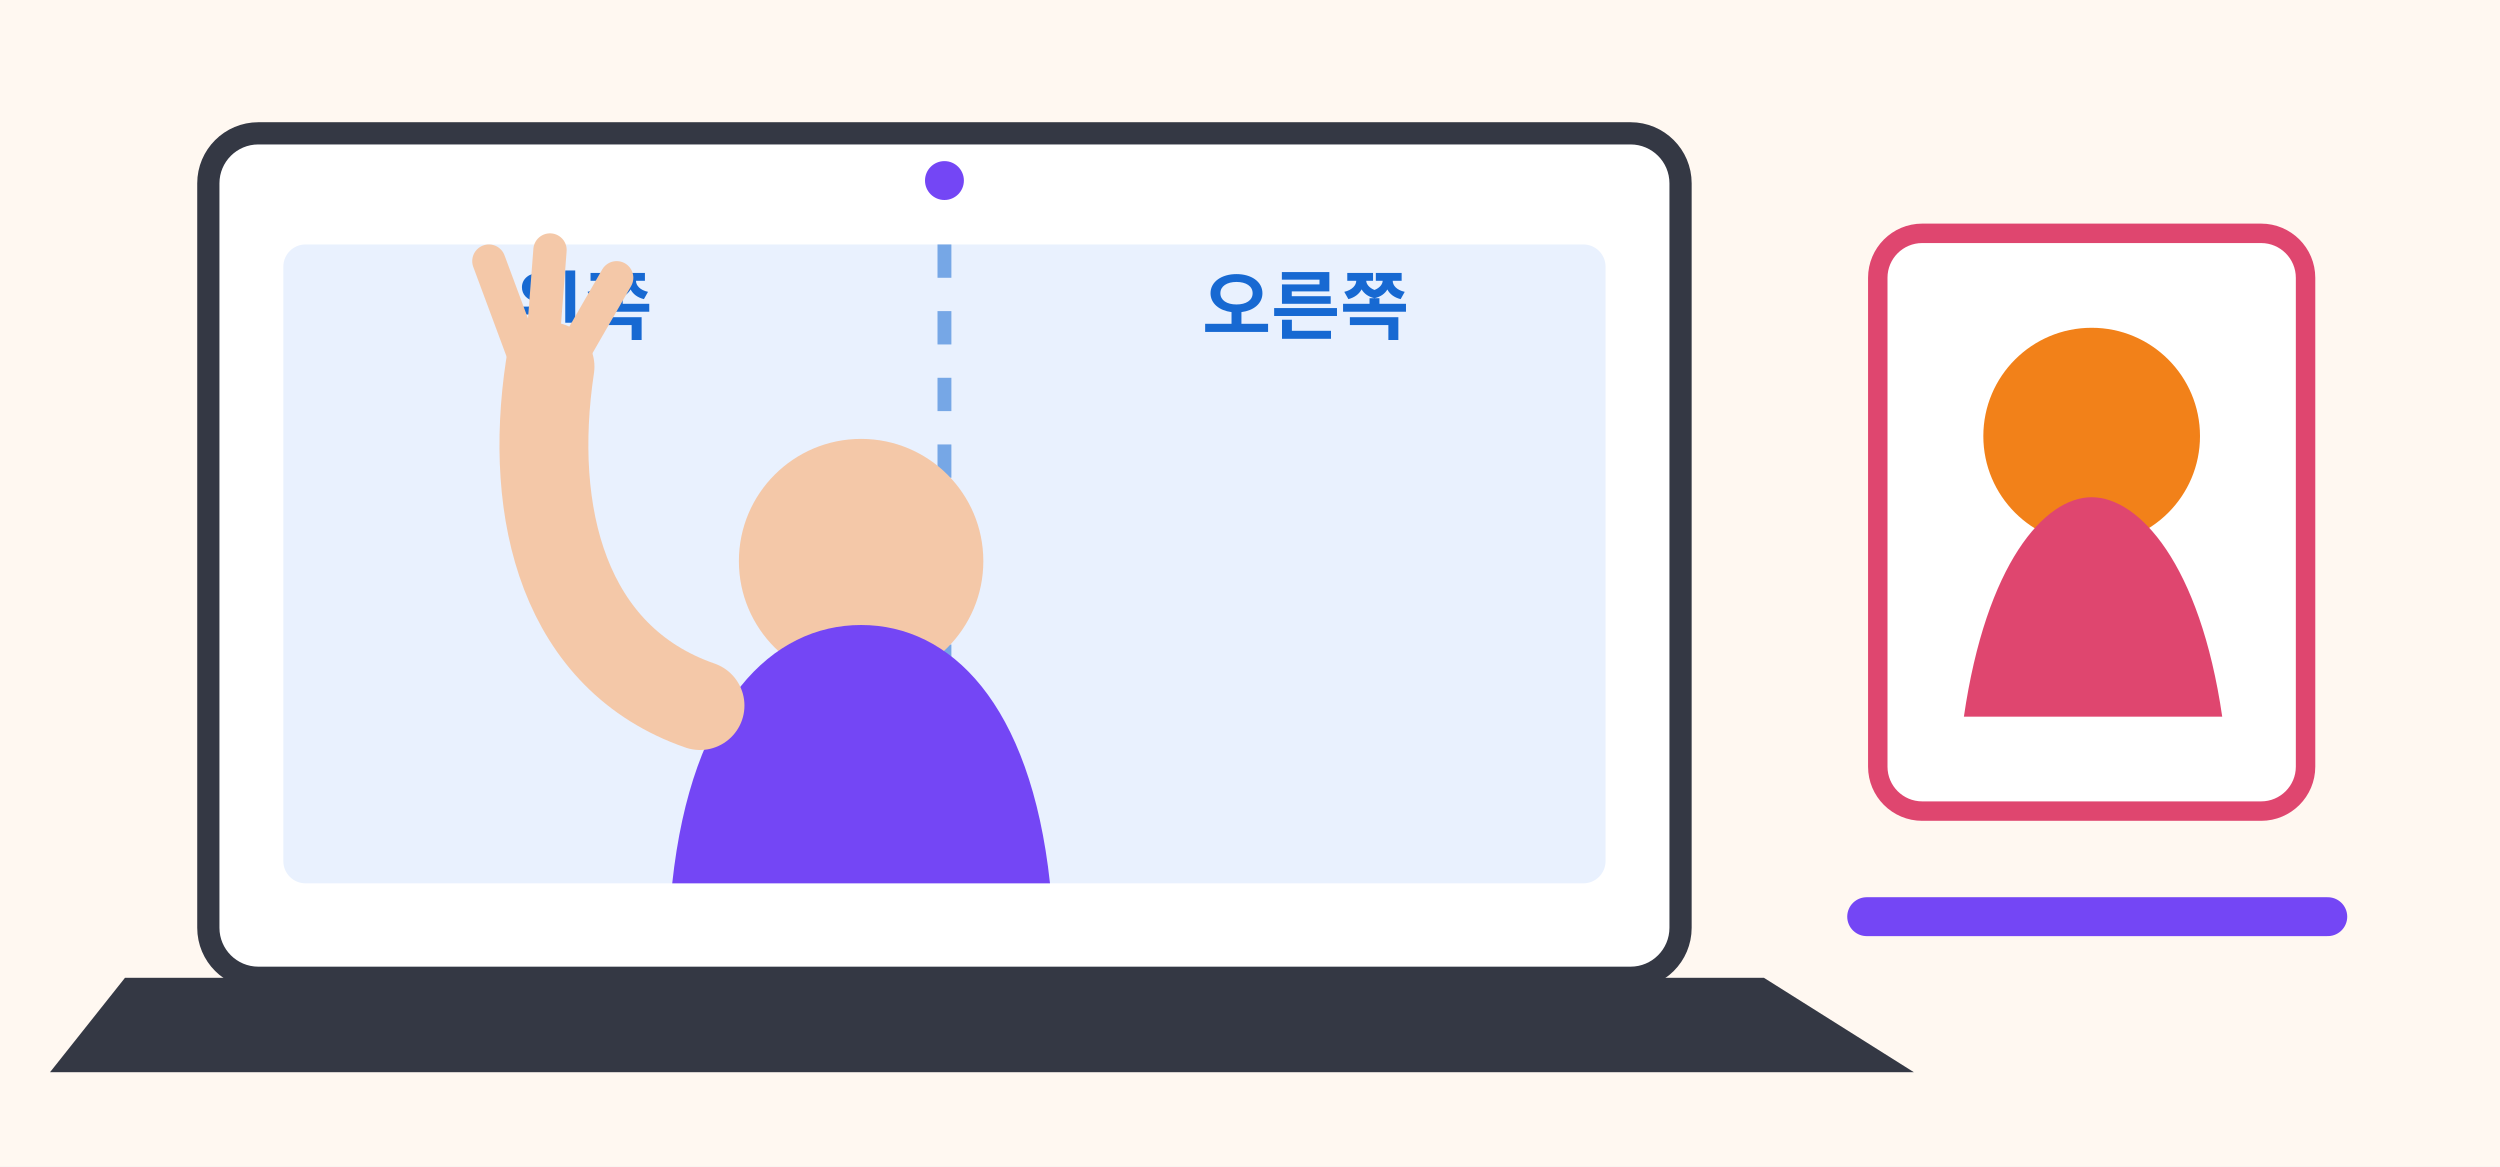
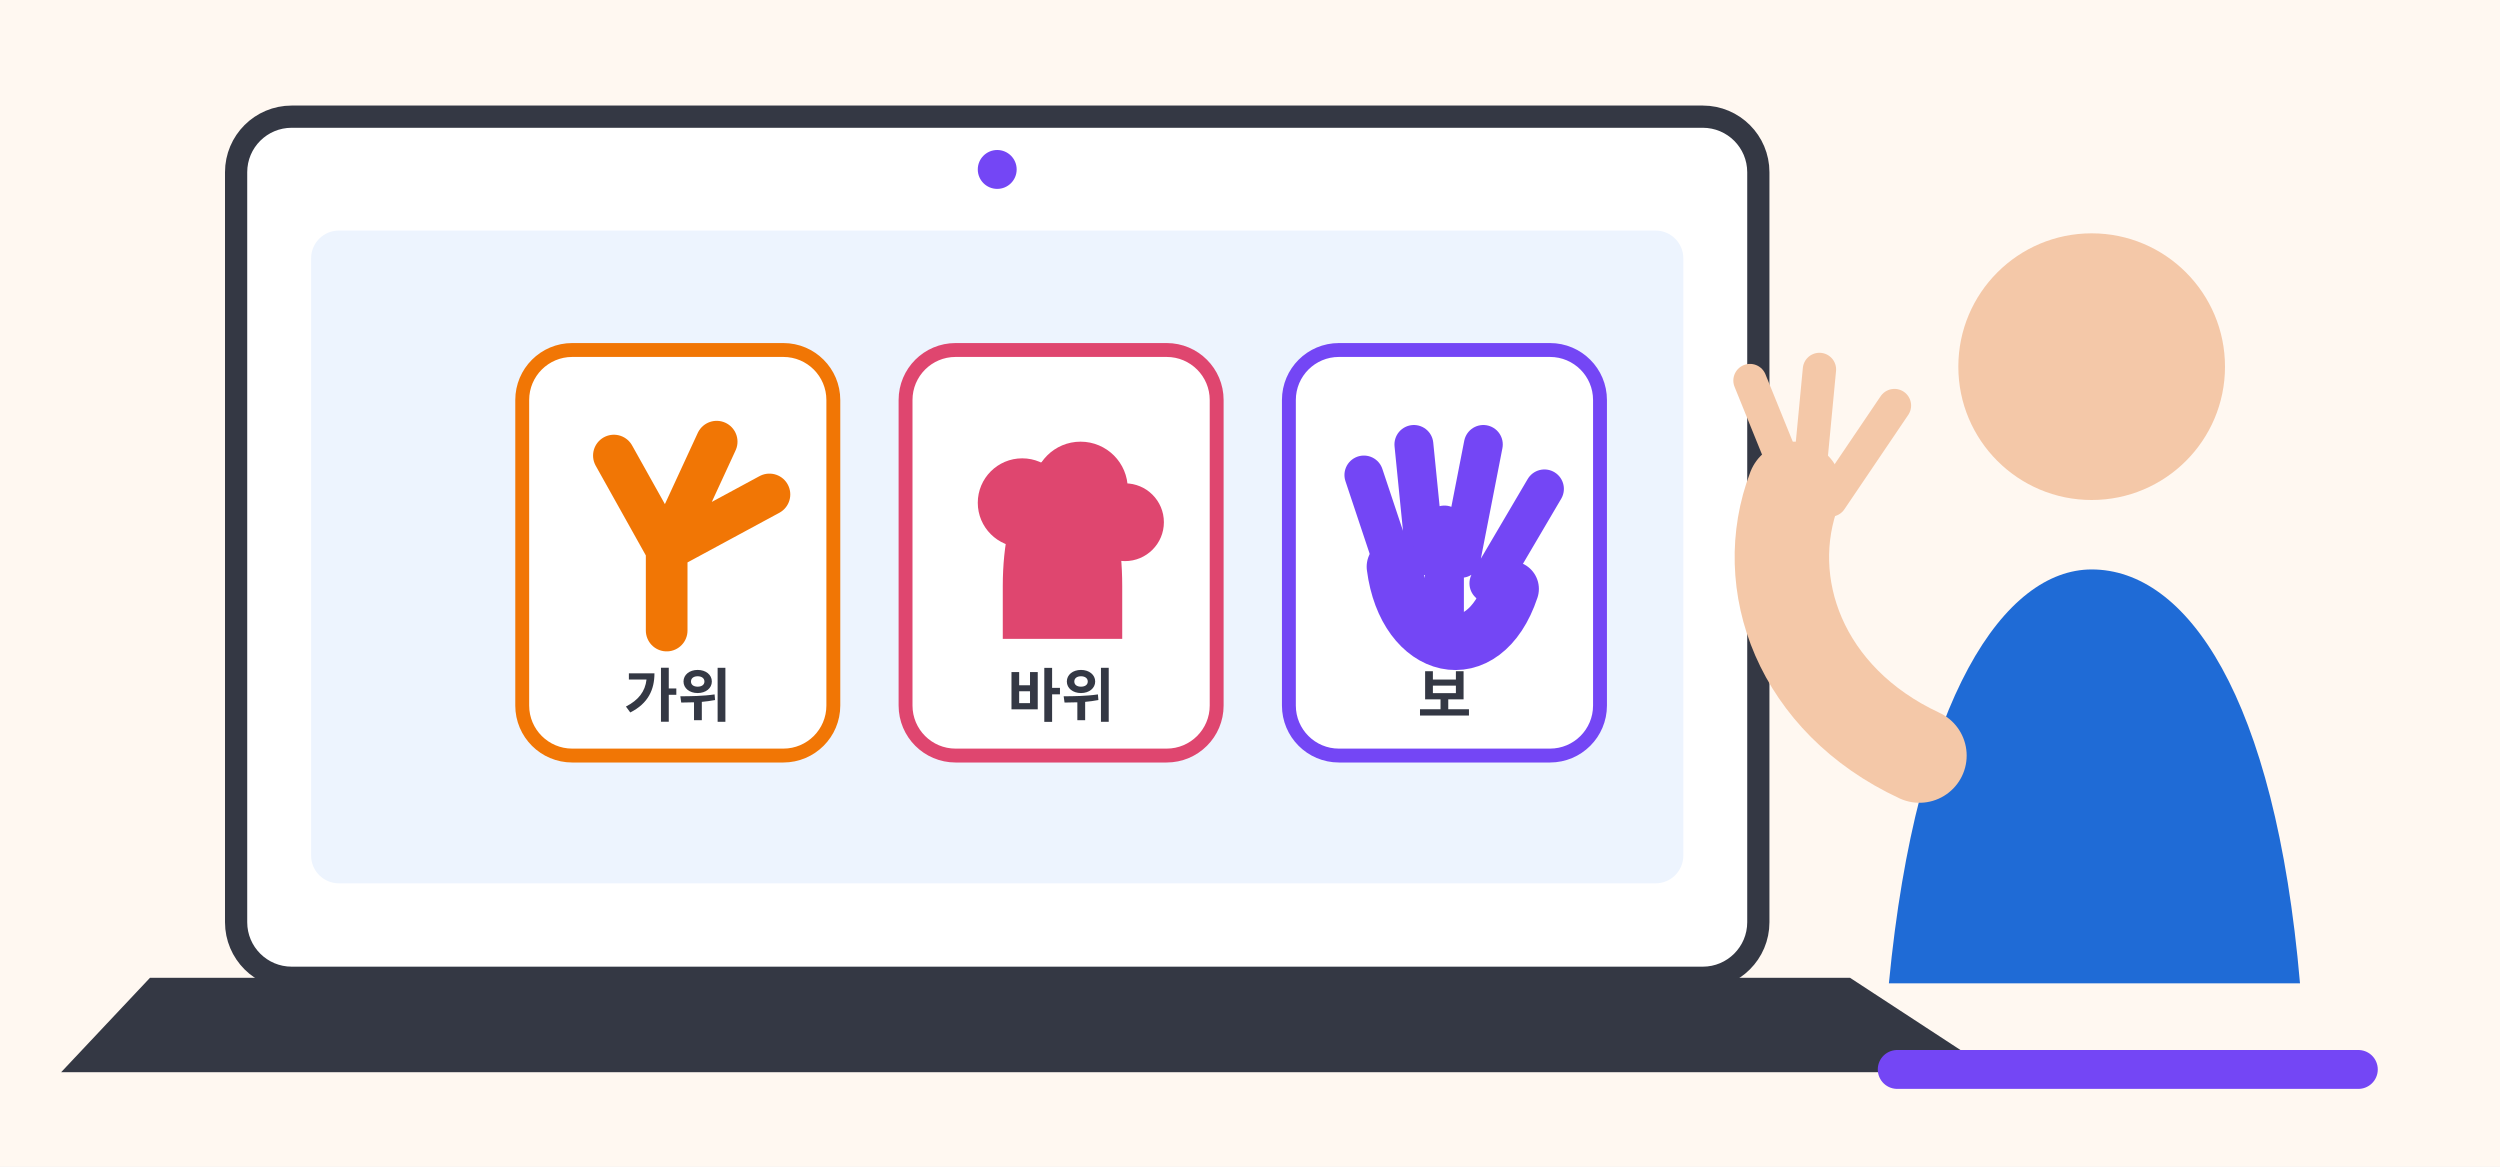
<svg xmlns="http://www.w3.org/2000/svg" viewBox="0 0 900 420" role="img" aria-labelledby="title desc">
  <rect width="900" height="420" fill="#fff8f1" />
-   <rect x="75" y="48" width="530" height="304" rx="18" fill="#fff" stroke="#343844" stroke-width="8" />
-   <circle cx="340" cy="65" r="7" fill="#7446f5" />
-   <rect x="102" y="88" width="476" height="230" rx="8" fill="#e9f1fe" />
-   <path d="M340 88v230" stroke="#1769d2" stroke-width="5" stroke-dasharray="12 12" opacity=".55" />
-   <text x="210" y="120" font-family="sans-serif" font-size="27" font-weight="700" text-anchor="middle" fill="#1769d2">왼쪽</text>
-   <text x="470" y="120" font-family="sans-serif" font-size="27" font-weight="700" text-anchor="middle" fill="#1769d2">오른쪽</text>
-   <circle cx="310" cy="202" r="44" fill="#f4c8a8" />
-   <path d="M242 318c7-65 36-93 68-93s61 28 68 93" fill="#7446f5" />
-   <path d="M252 254c-49-17-62-69-54-122" fill="none" stroke="#f4c8a8" stroke-width="32" stroke-linecap="round" />
-   <path d="M189 129l-13-35m19 35 3-39m5 43 19-33" fill="none" stroke="#f4c8a8" stroke-width="12" stroke-linecap="round" />
-   <path d="M45 352h590l54 34H18z" fill="#343844" />
-   <rect x="676" y="84" width="154" height="208" rx="16" fill="#fff" stroke="#df466f" stroke-width="7" />
-   <circle cx="753" cy="157" r="39" fill="#f17605" opacity=".92" />
-   <path d="M707 258c8-55 29-79 46-79s39 24 47 79" fill="#df466f" />
-   <path d="M672 330h166" stroke="#7446f5" stroke-width="14" stroke-linecap="round" />
+   <rect x="85" y="42" width="548" height="310" rx="20" fill="#fff" stroke="#343844" stroke-width="8" />
+   <circle cx="359" cy="61" r="7" fill="#7446f5" />
+   <rect x="112" y="83" width="494" height="235" rx="10" fill="#edf4fe" />
+   <g font-family="sans-serif" text-anchor="middle" font-weight="800">
+     <g transform="translate(188 126)">
+       <rect width="112" height="146" rx="18" fill="#fff" stroke="#f17605" stroke-width="5" />
+       <path d="M52 101V72m0 0L33 38m19 34 18-39m-18 39 37-20" fill="none" stroke="#f17605" stroke-width="15" stroke-linecap="round" stroke-linejoin="round" />
+       <text x="56" y="132" font-size="21" fill="#343844">가위</text>
+     </g>
+     <g transform="translate(326 126)">
+       <rect width="112" height="146" rx="18" fill="#fff" stroke="#df466f" stroke-width="5" />
+       <path d="M35 85c0-31 12-48 22-48s21 17 21 48v19H35z" fill="#df466f" />
+       <circle cx="42" cy="55" r="16" fill="#df466f" />
+       <circle cx="63" cy="50" r="17" fill="#df466f" />
+       <circle cx="79" cy="62" r="14" fill="#df466f" />
+       <text x="56" y="132" font-size="21" fill="#343844">바위</text>
+     </g>
+     <g transform="translate(464 126)">
+       <rect width="112" height="146" rx="18" fill="#fff" stroke="#7446f5" stroke-width="5" />
+       <path d="M56 105V63M38 78 27 45m22 29-4-40m17 41 8-41m2 50 20-34" fill="none" stroke="#7446f5" stroke-width="14" stroke-linecap="round" />
+       <path d="M38 78c4 31 32 38 42 8" fill="none" stroke="#7446f5" stroke-width="20" stroke-linecap="round" />
+       <text x="56" y="132" font-size="21" fill="#343844">보</text>
+     </g>
+   </g>
+   <path d="M54 352h612l52 34H22z" fill="#343844" />
+   <circle cx="753" cy="132" r="48" fill="#f4c8a8" />
+   <path d="M680 354c10-104 42-149 73-149 34 0 66 45 75 149" fill="#1f6bd6" />
+   <path d="M691 272c-43-20-58-62-45-96" fill="none" stroke="#f4c8a8" stroke-width="34" stroke-linecap="round" />
+   <path d="M645 174l-15-37m21 38 4-42m4 47 23-34" fill="none" stroke="#f4c8a8" stroke-width="12" stroke-linecap="round" />
+   <path d="M683 385h166" stroke="#7446f5" stroke-width="14" stroke-linecap="round" />
</svg>
